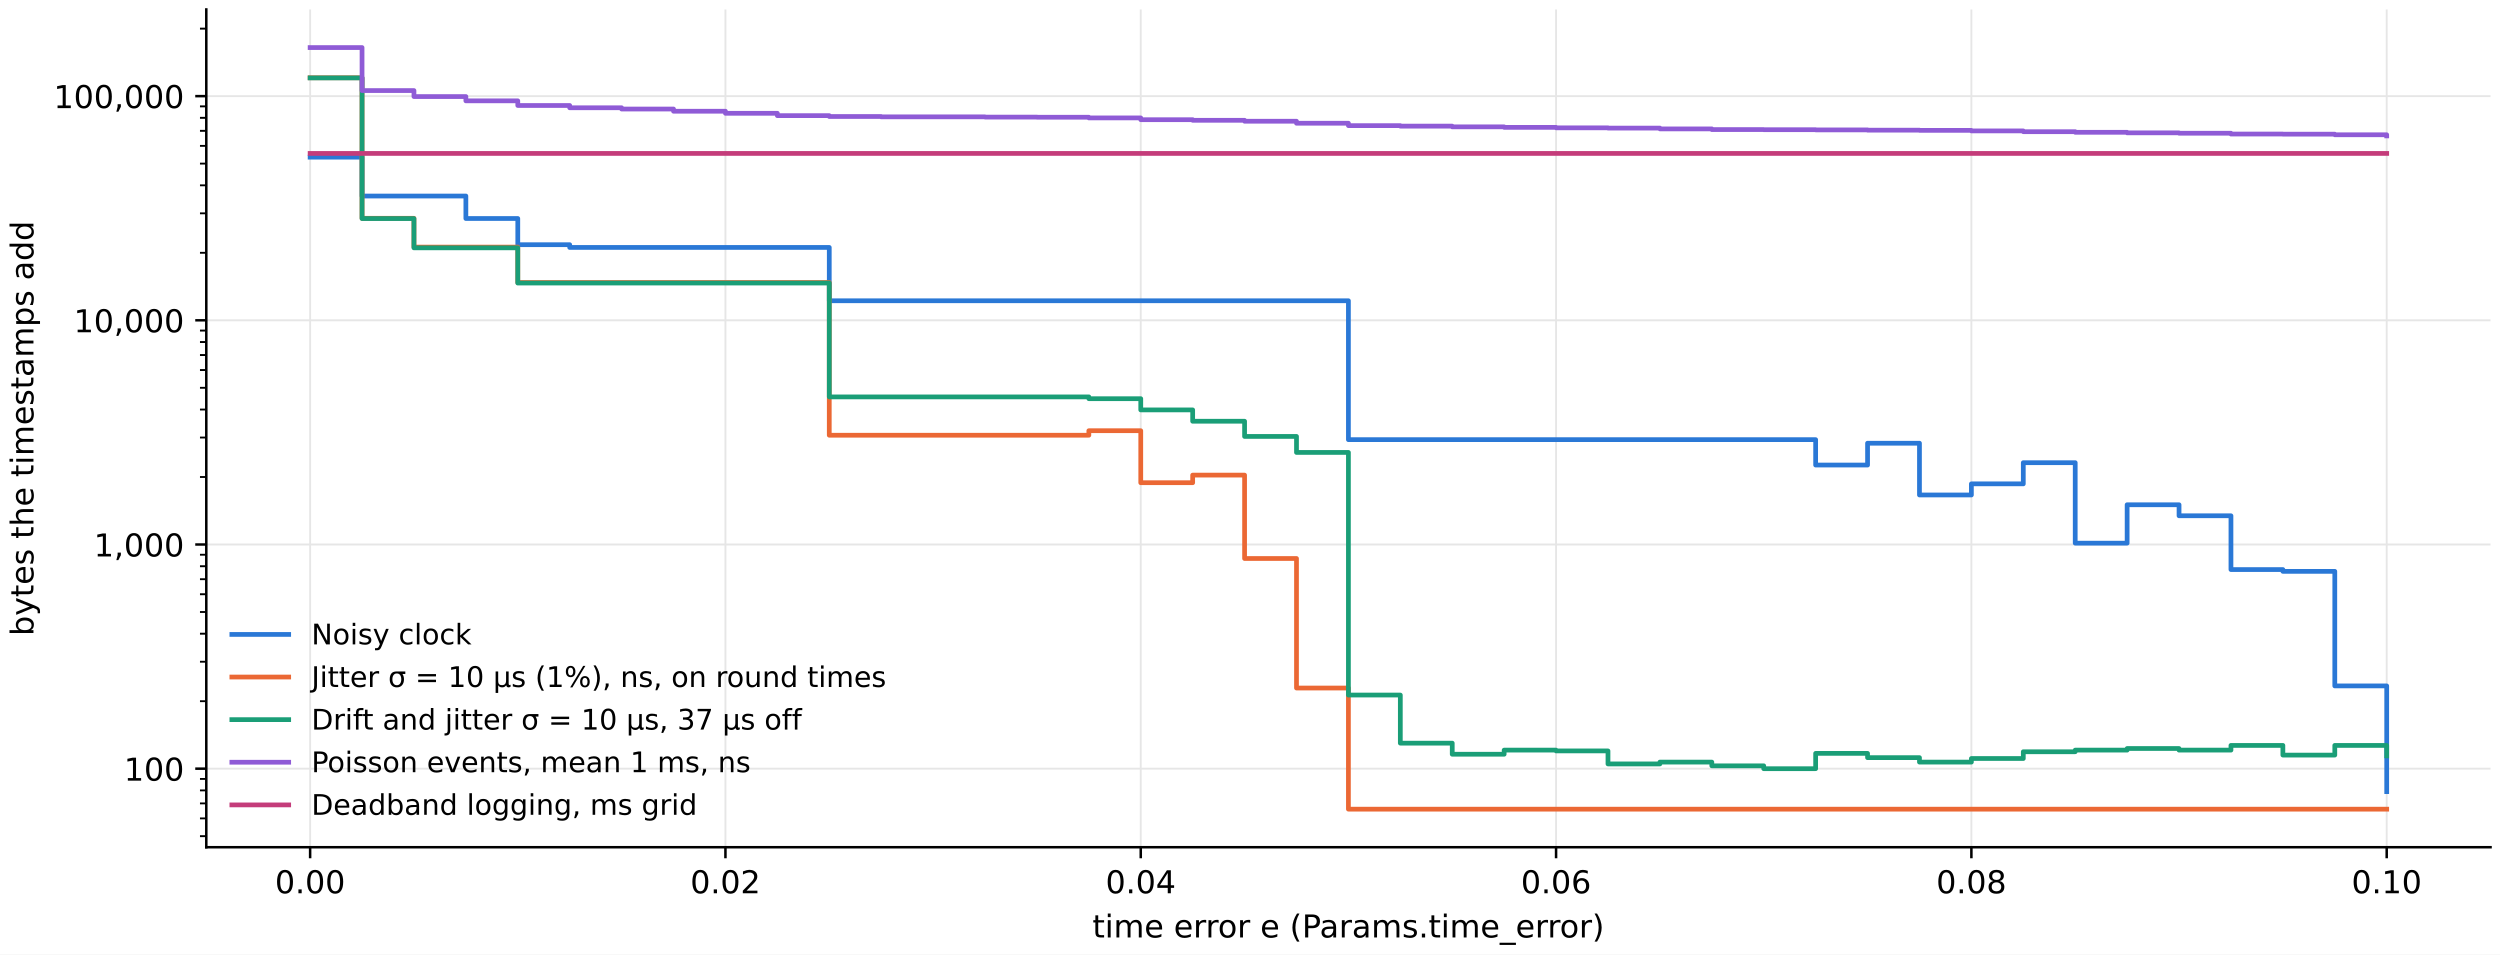
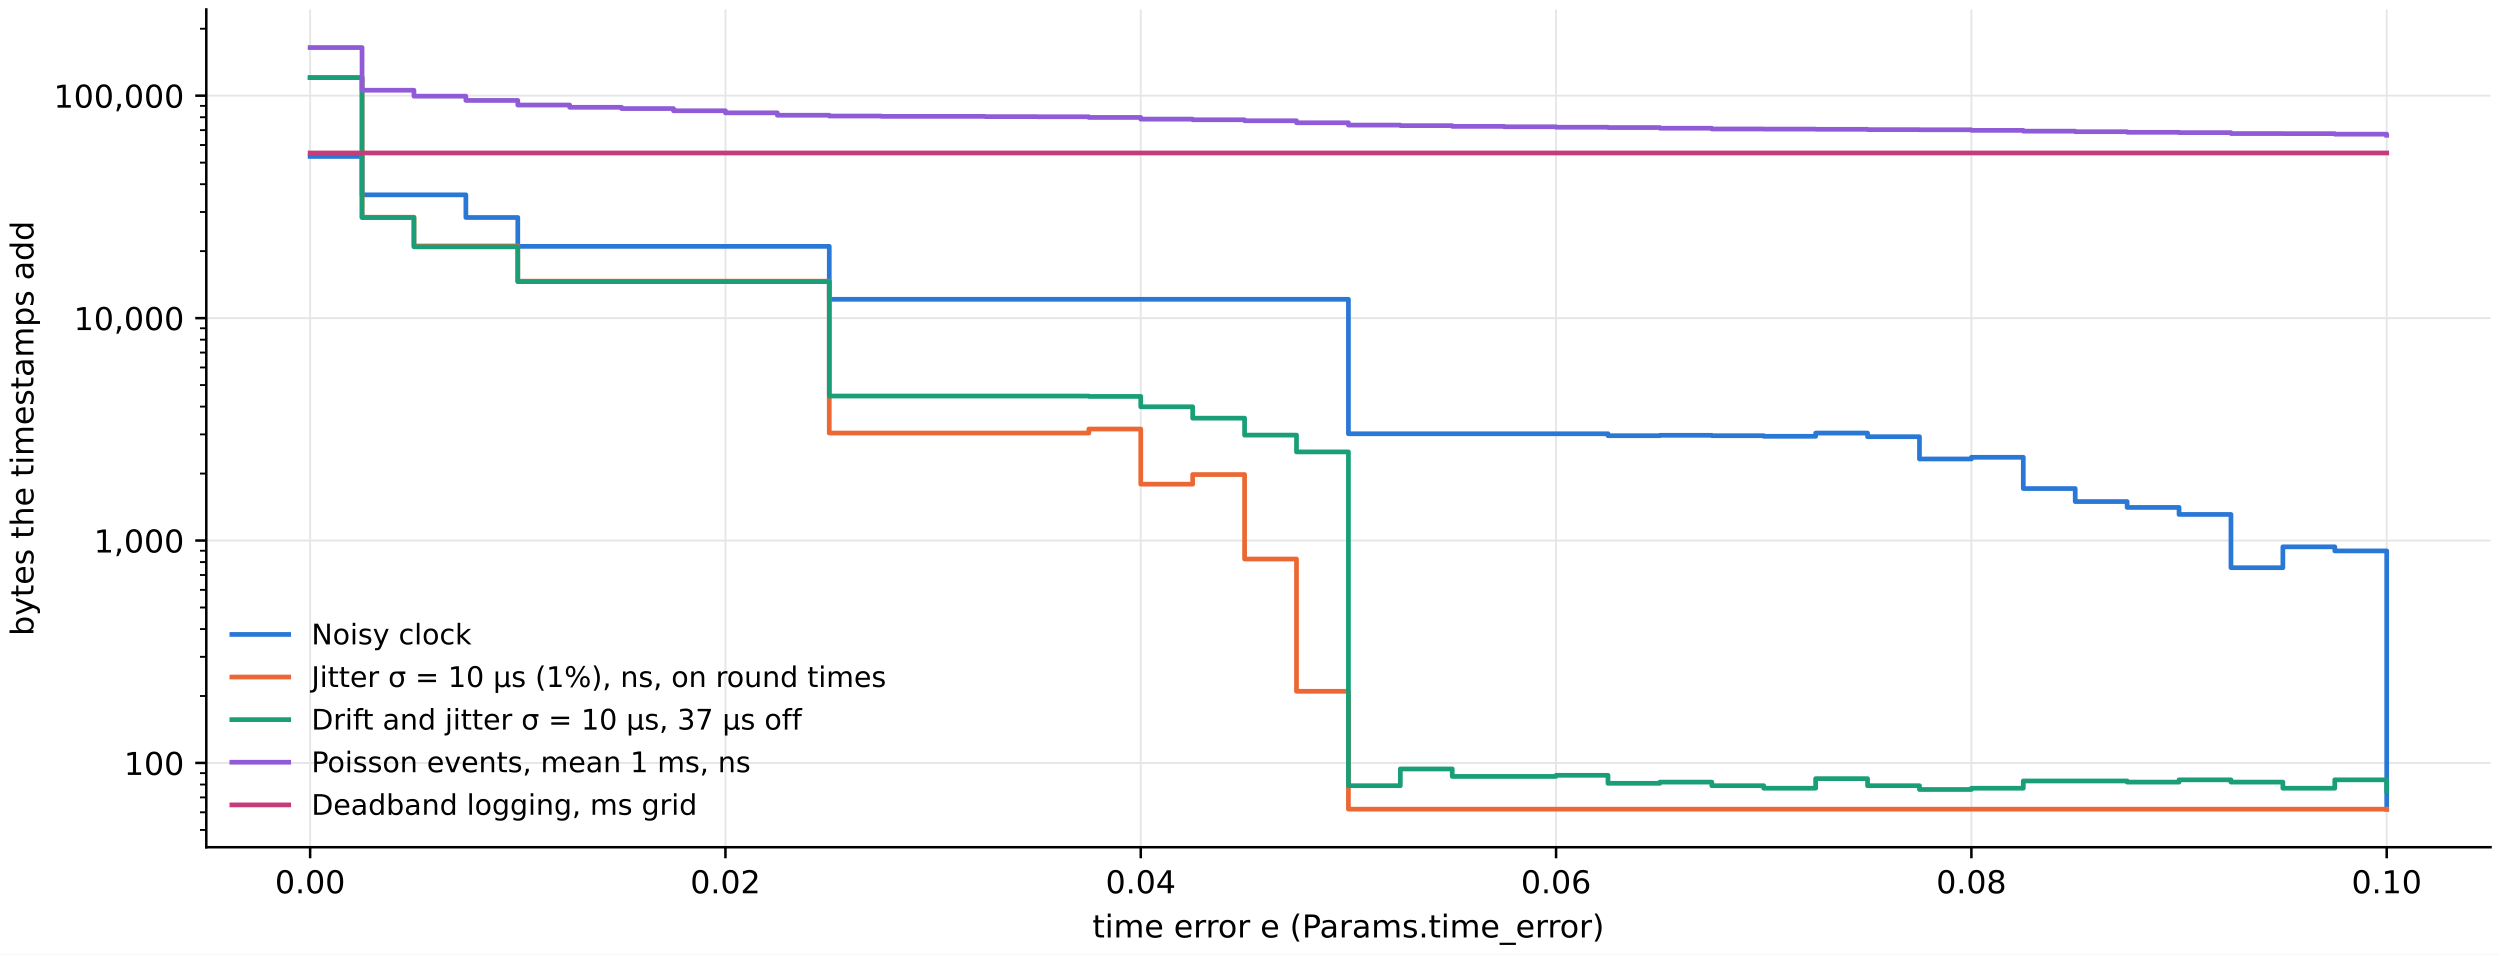
<svg xmlns="http://www.w3.org/2000/svg" xmlns:xlink="http://www.w3.org/1999/xlink" width="792pt" height="302.4pt" viewBox="0 0 792 302.4" version="1.1">
  <defs>
    <style type="text/css">*{stroke-linejoin: round; stroke-linecap: butt}</style>
  </defs>
  <g id="figure_1">
    <g id="patch_1">
      <path d="M 0 302.4  L 792 302.4  L 792 0  L 0 0  z " style="fill: #ffffff" />
    </g>
    <g id="axes_1">
      <g id="patch_2">
        <path d="M 65.354 268.399  L 789 268.399  L 789 3  L 65.354 3  z " style="fill: #ffffff" />
      </g>
      <g id="matplotlib.axis_1">
        <g id="xtick_1">
          <g id="line2d_1">
-             <path d="M 98.247 268.399  L 98.247 3  " clip-path="url(#p22edbda40f)" style="fill: none; stroke: #e6e6e6; stroke-width: 0.6; stroke-linecap: square" />
+             <path d="M 98.247 268.399  L 98.247 3  " clip-path="url(#p26fc3bcd45)" style="fill: none; stroke: #e6e6e6; stroke-width: 0.6; stroke-linecap: square" />
          </g>
          <g id="line2d_2">
            <defs>
-               <path id="m4a421bfc60" d="M 0 0  L 0 3.5  " style="stroke: #000000; stroke-width: 0.8" />
+               <path id="m44e9fc883b" d="M 0 0  L 0 3.5  " style="stroke: #000000; stroke-width: 0.8" />
            </defs>
            <g>
-               <use xlink:href="#m4a421bfc60" x="98.247" y="268.399" style="stroke: #000000; stroke-width: 0.8" />
+               <use xlink:href="#m44e9fc883b" x="98.247" y="268.399" style="stroke: #000000; stroke-width: 0.8" />
            </g>
          </g>
          <g id="text_1">
            <text style="font-size: 10px; font-family: 'DejaVu Sans', 'Bitstream Vera Sans', 'Computer Modern Sans Serif', 'Lucida Grande', 'Verdana', 'Geneva', 'Lucid', 'Arial', 'Helvetica', 'Avant Garde', sans-serif; text-anchor: middle" x="98.247" y="282.997" transform="rotate(-0 98.24713 282.9966)">0.00</text>
          </g>
        </g>
        <g id="xtick_2">
          <g id="line2d_3">
-             <path d="M 229.819 268.399  L 229.819 3  " clip-path="url(#p22edbda40f)" style="fill: none; stroke: #e6e6e6; stroke-width: 0.6; stroke-linecap: square" />
+             <path d="M 229.819 268.399  L 229.819 3  " clip-path="url(#p26fc3bcd45)" style="fill: none; stroke: #e6e6e6; stroke-width: 0.6; stroke-linecap: square" />
          </g>
          <g id="line2d_4">
            <g>
-               <use xlink:href="#m4a421bfc60" x="229.819" y="268.399" style="stroke: #000000; stroke-width: 0.8" />
+               <use xlink:href="#m44e9fc883b" x="229.819" y="268.399" style="stroke: #000000; stroke-width: 0.8" />
            </g>
          </g>
          <g id="text_2">
            <text style="font-size: 10px; font-family: 'DejaVu Sans', 'Bitstream Vera Sans', 'Computer Modern Sans Serif', 'Lucida Grande', 'Verdana', 'Geneva', 'Lucid', 'Arial', 'Helvetica', 'Avant Garde', sans-serif; text-anchor: middle" x="229.819" y="282.997" transform="rotate(-0 229.8191 282.9966)">0.02</text>
          </g>
        </g>
        <g id="xtick_3">
          <g id="line2d_5">
-             <path d="M 361.391 268.399  L 361.391 3  " clip-path="url(#p22edbda40f)" style="fill: none; stroke: #e6e6e6; stroke-width: 0.6; stroke-linecap: square" />
+             <path d="M 361.391 268.399  L 361.391 3  " clip-path="url(#p26fc3bcd45)" style="fill: none; stroke: #e6e6e6; stroke-width: 0.6; stroke-linecap: square" />
          </g>
          <g id="line2d_6">
            <g>
-               <use xlink:href="#m4a421bfc60" x="361.391" y="268.399" style="stroke: #000000; stroke-width: 0.8" />
+               <use xlink:href="#m44e9fc883b" x="361.391" y="268.399" style="stroke: #000000; stroke-width: 0.8" />
            </g>
          </g>
          <g id="text_3">
            <text style="font-size: 10px; font-family: 'DejaVu Sans', 'Bitstream Vera Sans', 'Computer Modern Sans Serif', 'Lucida Grande', 'Verdana', 'Geneva', 'Lucid', 'Arial', 'Helvetica', 'Avant Garde', sans-serif; text-anchor: middle" x="361.391" y="282.997" transform="rotate(-0 361.391 282.9966)">0.04</text>
          </g>
        </g>
        <g id="xtick_4">
          <g id="line2d_7">
-             <path d="M 492.963 268.399  L 492.963 3  " clip-path="url(#p22edbda40f)" style="fill: none; stroke: #e6e6e6; stroke-width: 0.6; stroke-linecap: square" />
+             <path d="M 492.963 268.399  L 492.963 3  " clip-path="url(#p26fc3bcd45)" style="fill: none; stroke: #e6e6e6; stroke-width: 0.6; stroke-linecap: square" />
          </g>
          <g id="line2d_8">
            <g>
-               <use xlink:href="#m4a421bfc60" x="492.963" y="268.399" style="stroke: #000000; stroke-width: 0.8" />
+               <use xlink:href="#m44e9fc883b" x="492.963" y="268.399" style="stroke: #000000; stroke-width: 0.8" />
            </g>
          </g>
          <g id="text_4">
            <text style="font-size: 10px; font-family: 'DejaVu Sans', 'Bitstream Vera Sans', 'Computer Modern Sans Serif', 'Lucida Grande', 'Verdana', 'Geneva', 'Lucid', 'Arial', 'Helvetica', 'Avant Garde', sans-serif; text-anchor: middle" x="492.963" y="282.997" transform="rotate(-0 492.9629 282.9966)">0.06</text>
          </g>
        </g>
        <g id="xtick_5">
          <g id="line2d_9">
-             <path d="M 624.535 268.399  L 624.535 3  " clip-path="url(#p22edbda40f)" style="fill: none; stroke: #e6e6e6; stroke-width: 0.6; stroke-linecap: square" />
+             <path d="M 624.535 268.399  L 624.535 3  " clip-path="url(#p26fc3bcd45)" style="fill: none; stroke: #e6e6e6; stroke-width: 0.6; stroke-linecap: square" />
          </g>
          <g id="line2d_10">
            <g>
-               <use xlink:href="#m4a421bfc60" x="624.535" y="268.399" style="stroke: #000000; stroke-width: 0.8" />
+               <use xlink:href="#m44e9fc883b" x="624.535" y="268.399" style="stroke: #000000; stroke-width: 0.8" />
            </g>
          </g>
          <g id="text_5">
            <text style="font-size: 10px; font-family: 'DejaVu Sans', 'Bitstream Vera Sans', 'Computer Modern Sans Serif', 'Lucida Grande', 'Verdana', 'Geneva', 'Lucid', 'Arial', 'Helvetica', 'Avant Garde', sans-serif; text-anchor: middle" x="624.535" y="282.997" transform="rotate(-0 624.5348 282.9966)">0.08</text>
          </g>
        </g>
        <g id="xtick_6">
          <g id="line2d_11">
-             <path d="M 756.107 268.399  L 756.107 3  " clip-path="url(#p22edbda40f)" style="fill: none; stroke: #e6e6e6; stroke-width: 0.6; stroke-linecap: square" />
+             <path d="M 756.107 268.399  L 756.107 3  " clip-path="url(#p26fc3bcd45)" style="fill: none; stroke: #e6e6e6; stroke-width: 0.6; stroke-linecap: square" />
          </g>
          <g id="line2d_12">
            <g>
-               <use xlink:href="#m4a421bfc60" x="756.107" y="268.399" style="stroke: #000000; stroke-width: 0.8" />
+               <use xlink:href="#m44e9fc883b" x="756.107" y="268.399" style="stroke: #000000; stroke-width: 0.8" />
            </g>
          </g>
          <g id="text_6">
            <text style="font-size: 10px; font-family: 'DejaVu Sans', 'Bitstream Vera Sans', 'Computer Modern Sans Serif', 'Lucida Grande', 'Verdana', 'Geneva', 'Lucid', 'Arial', 'Helvetica', 'Avant Garde', sans-serif; text-anchor: middle" x="756.107" y="282.997" transform="rotate(-0 756.1068 282.9966)">0.10</text>
          </g>
        </g>
        <g id="text_7">
          <text style="font-size: 10px; font-family: 'DejaVu Sans', 'Bitstream Vera Sans', 'Computer Modern Sans Serif', 'Lucida Grande', 'Verdana', 'Geneva', 'Lucid', 'Arial', 'Helvetica', 'Avant Garde', sans-serif; text-anchor: middle" x="427.177" y="296.997" transform="rotate(-0 427.177 296.9974)">time error e (Params.time_error)</text>
        </g>
      </g>
      <g id="matplotlib.axis_2">
        <g id="ytick_1">
          <g id="line2d_13">
-             <path d="M 65.354 243.519  L 789 243.519  " clip-path="url(#p22edbda40f)" style="fill: none; stroke: #e6e6e6; stroke-width: 0.6; stroke-linecap: square" />
+             <path d="M 65.354 241.706  L 789 241.706  " clip-path="url(#p26fc3bcd45)" style="fill: none; stroke: #e6e6e6; stroke-width: 0.6; stroke-linecap: square" />
          </g>
          <g id="line2d_14">
            <defs>
-               <path id="m62e5b90736" d="M 0 0  L -3.5 0  " style="stroke: #000000; stroke-width: 0.8" />
+               <path id="m4d3fff1801" d="M 0 0  L -3.5 0  " style="stroke: #000000; stroke-width: 0.8" />
            </defs>
            <g>
-               <use xlink:href="#m62e5b90736" x="65.354" y="243.519" style="stroke: #000000; stroke-width: 0.8" />
+               <use xlink:href="#m4d3fff1801" x="65.354" y="241.706" style="stroke: #000000; stroke-width: 0.8" />
            </g>
          </g>
          <g id="text_8">
-             <text style="font-size: 10px; font-family: 'DejaVu Sans', 'Bitstream Vera Sans', 'Computer Modern Sans Serif', 'Lucida Grande', 'Verdana', 'Geneva', 'Lucid', 'Arial', 'Helvetica', 'Avant Garde', sans-serif; text-anchor: end" x="58.354" y="247.318" transform="rotate(-0 58.35415 247.3177)">100</text>
+             <text style="font-size: 10px; font-family: 'DejaVu Sans', 'Bitstream Vera Sans', 'Computer Modern Sans Serif', 'Lucida Grande', 'Verdana', 'Geneva', 'Lucid', 'Arial', 'Helvetica', 'Avant Garde', sans-serif; text-anchor: end" x="58.354" y="245.505" transform="rotate(-0 58.35415 245.5052)">100</text>
          </g>
        </g>
        <g id="ytick_2">
          <g id="line2d_15">
-             <path d="M 65.354 172.496  L 789 172.496  " clip-path="url(#p22edbda40f)" style="fill: none; stroke: #e6e6e6; stroke-width: 0.6; stroke-linecap: square" />
+             <path d="M 65.354 171.242  L 789 171.242  " clip-path="url(#p26fc3bcd45)" style="fill: none; stroke: #e6e6e6; stroke-width: 0.6; stroke-linecap: square" />
          </g>
          <g id="line2d_16">
            <g>
-               <use xlink:href="#m62e5b90736" x="65.354" y="172.496" style="stroke: #000000; stroke-width: 0.8" />
+               <use xlink:href="#m4d3fff1801" x="65.354" y="171.242" style="stroke: #000000; stroke-width: 0.8" />
            </g>
          </g>
          <g id="text_9">
-             <text style="font-size: 10px; font-family: 'DejaVu Sans', 'Bitstream Vera Sans', 'Computer Modern Sans Serif', 'Lucida Grande', 'Verdana', 'Geneva', 'Lucid', 'Arial', 'Helvetica', 'Avant Garde', sans-serif; text-anchor: end" x="58.354" y="176.295" transform="rotate(-0 58.35415 176.2947)">1,000</text>
+             <text style="font-size: 10px; font-family: 'DejaVu Sans', 'Bitstream Vera Sans', 'Computer Modern Sans Serif', 'Lucida Grande', 'Verdana', 'Geneva', 'Lucid', 'Arial', 'Helvetica', 'Avant Garde', sans-serif; text-anchor: end" x="58.354" y="175.041" transform="rotate(-0 58.35415 175.0405)">1,000</text>
          </g>
        </g>
        <g id="ytick_3">
          <g id="line2d_17">
-             <path d="M 65.354 101.473  L 789 101.473  " clip-path="url(#p22edbda40f)" style="fill: none; stroke: #e6e6e6; stroke-width: 0.6; stroke-linecap: square" />
+             <path d="M 65.354 100.777  L 789 100.777  " clip-path="url(#p26fc3bcd45)" style="fill: none; stroke: #e6e6e6; stroke-width: 0.6; stroke-linecap: square" />
          </g>
          <g id="line2d_18">
            <g>
-               <use xlink:href="#m62e5b90736" x="65.354" y="101.473" style="stroke: #000000; stroke-width: 0.8" />
+               <use xlink:href="#m4d3fff1801" x="65.354" y="100.777" style="stroke: #000000; stroke-width: 0.8" />
            </g>
          </g>
          <g id="text_10">
-             <text style="font-size: 10px; font-family: 'DejaVu Sans', 'Bitstream Vera Sans', 'Computer Modern Sans Serif', 'Lucida Grande', 'Verdana', 'Geneva', 'Lucid', 'Arial', 'Helvetica', 'Avant Garde', sans-serif; text-anchor: end" x="58.354" y="105.272" transform="rotate(-0 58.35415 105.2716)">10,000</text>
+             <text style="font-size: 10px; font-family: 'DejaVu Sans', 'Bitstream Vera Sans', 'Computer Modern Sans Serif', 'Lucida Grande', 'Verdana', 'Geneva', 'Lucid', 'Arial', 'Helvetica', 'Avant Garde', sans-serif; text-anchor: end" x="58.354" y="104.576" transform="rotate(-0 58.35415 104.5759)">10,000</text>
          </g>
        </g>
        <g id="ytick_4">
          <g id="line2d_19">
-             <path d="M 65.354 30.45  L 789 30.45  " clip-path="url(#p22edbda40f)" style="fill: none; stroke: #e6e6e6; stroke-width: 0.6; stroke-linecap: square" />
+             <path d="M 65.354 30.312  L 789 30.312  " clip-path="url(#p26fc3bcd45)" style="fill: none; stroke: #e6e6e6; stroke-width: 0.6; stroke-linecap: square" />
          </g>
          <g id="line2d_20">
            <g>
-               <use xlink:href="#m62e5b90736" x="65.354" y="30.45" style="stroke: #000000; stroke-width: 0.8" />
+               <use xlink:href="#m4d3fff1801" x="65.354" y="30.312" style="stroke: #000000; stroke-width: 0.8" />
            </g>
          </g>
          <g id="text_11">
-             <text style="font-size: 10px; font-family: 'DejaVu Sans', 'Bitstream Vera Sans', 'Computer Modern Sans Serif', 'Lucida Grande', 'Verdana', 'Geneva', 'Lucid', 'Arial', 'Helvetica', 'Avant Garde', sans-serif; text-anchor: end" x="58.354" y="34.249" transform="rotate(-0 58.35415 34.24858)">100,000</text>
+             <text style="font-size: 10px; font-family: 'DejaVu Sans', 'Bitstream Vera Sans', 'Computer Modern Sans Serif', 'Lucida Grande', 'Verdana', 'Geneva', 'Lucid', 'Arial', 'Helvetica', 'Avant Garde', sans-serif; text-anchor: end" x="58.354" y="34.111" transform="rotate(-0 58.35415 34.11125)">100,000</text>
          </g>
        </g>
        <g id="ytick_5">
          <g id="line2d_21">
            <defs>
-               <path id="mc9d587c98c" d="M 0 0  L -2 0  " style="stroke: #000000; stroke-width: 0.6" />
+               <path id="mfb06a502a5" d="M 0 0  L -2 0  " style="stroke: #000000; stroke-width: 0.6" />
            </defs>
            <g>
-               <use xlink:href="#mc9d587c98c" x="65.354" y="264.899" style="stroke: #000000; stroke-width: 0.6" />
+               <use xlink:href="#mfb06a502a5" x="65.354" y="262.918" style="stroke: #000000; stroke-width: 0.6" />
            </g>
          </g>
        </g>
        <g id="ytick_6">
          <g id="line2d_22">
            <g>
-               <use xlink:href="#mc9d587c98c" x="65.354" y="259.275" style="stroke: #000000; stroke-width: 0.6" />
+               <use xlink:href="#mfb06a502a5" x="65.354" y="257.339" style="stroke: #000000; stroke-width: 0.6" />
            </g>
          </g>
        </g>
        <g id="ytick_7">
          <g id="line2d_23">
            <g>
-               <use xlink:href="#mc9d587c98c" x="65.354" y="254.52" style="stroke: #000000; stroke-width: 0.6" />
+               <use xlink:href="#mfb06a502a5" x="65.354" y="252.621" style="stroke: #000000; stroke-width: 0.6" />
            </g>
          </g>
        </g>
        <g id="ytick_8">
          <g id="line2d_24">
            <g>
-               <use xlink:href="#mc9d587c98c" x="65.354" y="250.402" style="stroke: #000000; stroke-width: 0.6" />
+               <use xlink:href="#mfb06a502a5" x="65.354" y="248.535" style="stroke: #000000; stroke-width: 0.6" />
            </g>
          </g>
        </g>
        <g id="ytick_9">
          <g id="line2d_25">
            <g>
-               <use xlink:href="#mc9d587c98c" x="65.354" y="246.769" style="stroke: #000000; stroke-width: 0.6" />
+               <use xlink:href="#mfb06a502a5" x="65.354" y="244.931" style="stroke: #000000; stroke-width: 0.6" />
            </g>
          </g>
        </g>
        <g id="ytick_10">
          <g id="line2d_26">
            <g>
-               <use xlink:href="#mc9d587c98c" x="65.354" y="222.139" style="stroke: #000000; stroke-width: 0.6" />
+               <use xlink:href="#mfb06a502a5" x="65.354" y="220.494" style="stroke: #000000; stroke-width: 0.6" />
            </g>
          </g>
        </g>
        <g id="ytick_11">
          <g id="line2d_27">
            <g>
-               <use xlink:href="#mc9d587c98c" x="65.354" y="209.632" style="stroke: #000000; stroke-width: 0.6" />
+               <use xlink:href="#mfb06a502a5" x="65.354" y="208.086" style="stroke: #000000; stroke-width: 0.6" />
            </g>
          </g>
        </g>
        <g id="ytick_12">
          <g id="line2d_28">
            <g>
-               <use xlink:href="#mc9d587c98c" x="65.354" y="200.759" style="stroke: #000000; stroke-width: 0.6" />
+               <use xlink:href="#mfb06a502a5" x="65.354" y="199.282" style="stroke: #000000; stroke-width: 0.6" />
            </g>
          </g>
        </g>
        <g id="ytick_13">
          <g id="line2d_29">
            <g>
-               <use xlink:href="#mc9d587c98c" x="65.354" y="193.876" style="stroke: #000000; stroke-width: 0.6" />
+               <use xlink:href="#mfb06a502a5" x="65.354" y="192.454" style="stroke: #000000; stroke-width: 0.6" />
            </g>
          </g>
        </g>
        <g id="ytick_14">
          <g id="line2d_30">
            <g>
-               <use xlink:href="#mc9d587c98c" x="65.354" y="188.252" style="stroke: #000000; stroke-width: 0.6" />
+               <use xlink:href="#mfb06a502a5" x="65.354" y="186.874" style="stroke: #000000; stroke-width: 0.6" />
            </g>
          </g>
        </g>
        <g id="ytick_15">
          <g id="line2d_31">
            <g>
-               <use xlink:href="#mc9d587c98c" x="65.354" y="183.497" style="stroke: #000000; stroke-width: 0.6" />
+               <use xlink:href="#mfb06a502a5" x="65.354" y="182.157" style="stroke: #000000; stroke-width: 0.6" />
            </g>
          </g>
        </g>
        <g id="ytick_16">
          <g id="line2d_32">
            <g>
-               <use xlink:href="#mc9d587c98c" x="65.354" y="179.379" style="stroke: #000000; stroke-width: 0.6" />
+               <use xlink:href="#mfb06a502a5" x="65.354" y="178.07" style="stroke: #000000; stroke-width: 0.6" />
            </g>
          </g>
        </g>
        <g id="ytick_17">
          <g id="line2d_33">
            <g>
-               <use xlink:href="#mc9d587c98c" x="65.354" y="175.746" style="stroke: #000000; stroke-width: 0.6" />
+               <use xlink:href="#mfb06a502a5" x="65.354" y="174.466" style="stroke: #000000; stroke-width: 0.6" />
            </g>
          </g>
        </g>
        <g id="ytick_18">
          <g id="line2d_34">
            <g>
-               <use xlink:href="#mc9d587c98c" x="65.354" y="151.116" style="stroke: #000000; stroke-width: 0.6" />
+               <use xlink:href="#mfb06a502a5" x="65.354" y="150.03" style="stroke: #000000; stroke-width: 0.6" />
            </g>
          </g>
        </g>
        <g id="ytick_19">
          <g id="line2d_35">
            <g>
-               <use xlink:href="#mc9d587c98c" x="65.354" y="138.609" style="stroke: #000000; stroke-width: 0.6" />
+               <use xlink:href="#mfb06a502a5" x="65.354" y="137.622" style="stroke: #000000; stroke-width: 0.6" />
            </g>
          </g>
        </g>
        <g id="ytick_20">
          <g id="line2d_36">
            <g>
-               <use xlink:href="#mc9d587c98c" x="65.354" y="129.736" style="stroke: #000000; stroke-width: 0.6" />
+               <use xlink:href="#mfb06a502a5" x="65.354" y="128.818" style="stroke: #000000; stroke-width: 0.6" />
            </g>
          </g>
        </g>
        <g id="ytick_21">
          <g id="line2d_37">
            <g>
-               <use xlink:href="#mc9d587c98c" x="65.354" y="122.853" style="stroke: #000000; stroke-width: 0.6" />
+               <use xlink:href="#mfb06a502a5" x="65.354" y="121.989" style="stroke: #000000; stroke-width: 0.6" />
            </g>
          </g>
        </g>
        <g id="ytick_22">
          <g id="line2d_38">
            <g>
-               <use xlink:href="#mc9d587c98c" x="65.354" y="117.229" style="stroke: #000000; stroke-width: 0.6" />
+               <use xlink:href="#mfb06a502a5" x="65.354" y="116.41" style="stroke: #000000; stroke-width: 0.6" />
            </g>
          </g>
        </g>
        <g id="ytick_23">
          <g id="line2d_39">
            <g>
-               <use xlink:href="#mc9d587c98c" x="65.354" y="112.474" style="stroke: #000000; stroke-width: 0.6" />
+               <use xlink:href="#mfb06a502a5" x="65.354" y="111.692" style="stroke: #000000; stroke-width: 0.6" />
            </g>
          </g>
        </g>
        <g id="ytick_24">
          <g id="line2d_40">
            <g>
-               <use xlink:href="#mc9d587c98c" x="65.354" y="108.356" style="stroke: #000000; stroke-width: 0.6" />
+               <use xlink:href="#mfb06a502a5" x="65.354" y="107.606" style="stroke: #000000; stroke-width: 0.6" />
            </g>
          </g>
        </g>
        <g id="ytick_25">
          <g id="line2d_41">
            <g>
-               <use xlink:href="#mc9d587c98c" x="65.354" y="104.723" style="stroke: #000000; stroke-width: 0.6" />
+               <use xlink:href="#mfb06a502a5" x="65.354" y="104.001" style="stroke: #000000; stroke-width: 0.6" />
            </g>
          </g>
        </g>
        <g id="ytick_26">
          <g id="line2d_42">
            <g>
-               <use xlink:href="#mc9d587c98c" x="65.354" y="80.093" style="stroke: #000000; stroke-width: 0.6" />
+               <use xlink:href="#mfb06a502a5" x="65.354" y="79.565" style="stroke: #000000; stroke-width: 0.6" />
            </g>
          </g>
        </g>
        <g id="ytick_27">
          <g id="line2d_43">
            <g>
-               <use xlink:href="#mc9d587c98c" x="65.354" y="67.586" style="stroke: #000000; stroke-width: 0.6" />
+               <use xlink:href="#mfb06a502a5" x="65.354" y="67.157" style="stroke: #000000; stroke-width: 0.6" />
            </g>
          </g>
        </g>
        <g id="ytick_28">
          <g id="line2d_44">
            <g>
-               <use xlink:href="#mc9d587c98c" x="65.354" y="58.713" style="stroke: #000000; stroke-width: 0.6" />
+               <use xlink:href="#mfb06a502a5" x="65.354" y="58.353" style="stroke: #000000; stroke-width: 0.6" />
            </g>
          </g>
        </g>
        <g id="ytick_29">
          <g id="line2d_45">
            <g>
-               <use xlink:href="#mc9d587c98c" x="65.354" y="51.83" style="stroke: #000000; stroke-width: 0.6" />
+               <use xlink:href="#mfb06a502a5" x="65.354" y="51.524" style="stroke: #000000; stroke-width: 0.6" />
            </g>
          </g>
        </g>
        <g id="ytick_30">
          <g id="line2d_46">
            <g>
-               <use xlink:href="#mc9d587c98c" x="65.354" y="46.206" style="stroke: #000000; stroke-width: 0.6" />
+               <use xlink:href="#mfb06a502a5" x="65.354" y="45.945" style="stroke: #000000; stroke-width: 0.6" />
            </g>
          </g>
        </g>
        <g id="ytick_31">
          <g id="line2d_47">
            <g>
-               <use xlink:href="#mc9d587c98c" x="65.354" y="41.451" style="stroke: #000000; stroke-width: 0.6" />
+               <use xlink:href="#mfb06a502a5" x="65.354" y="41.228" style="stroke: #000000; stroke-width: 0.6" />
            </g>
          </g>
        </g>
        <g id="ytick_32">
          <g id="line2d_48">
            <g>
-               <use xlink:href="#mc9d587c98c" x="65.354" y="37.333" style="stroke: #000000; stroke-width: 0.6" />
+               <use xlink:href="#mfb06a502a5" x="65.354" y="37.141" style="stroke: #000000; stroke-width: 0.6" />
            </g>
          </g>
        </g>
        <g id="ytick_33">
          <g id="line2d_49">
            <g>
-               <use xlink:href="#mc9d587c98c" x="65.354" y="33.7" style="stroke: #000000; stroke-width: 0.6" />
+               <use xlink:href="#mfb06a502a5" x="65.354" y="33.537" style="stroke: #000000; stroke-width: 0.6" />
            </g>
          </g>
        </g>
        <g id="ytick_34">
          <g id="line2d_50">
            <g>
-               <use xlink:href="#mc9d587c98c" x="65.354" y="9.07" style="stroke: #000000; stroke-width: 0.6" />
+               <use xlink:href="#mfb06a502a5" x="65.354" y="9.1" style="stroke: #000000; stroke-width: 0.6" />
            </g>
          </g>
        </g>
        <g id="text_12">
          <text style="font-size: 10px; font-family: 'DejaVu Sans', 'Bitstream Vera Sans', 'Computer Modern Sans Serif', 'Lucida Grande', 'Verdana', 'Geneva', 'Lucid', 'Arial', 'Helvetica', 'Avant Garde', sans-serif; text-anchor: middle" x="10.599" y="135.7" transform="rotate(-90 10.59868 135.6996)">bytes the timestamps add</text>
        </g>
      </g>
      <g id="line2d_51">
-         <path d="M 98.247 49.8  L 114.694 49.8  L 114.694 62.098  L 131.14 62.098  L 131.14 62.098  L 147.587 62.098  L 147.587 69.222  L 164.033 69.222  L 164.033 77.52  L 180.48 77.52  L 180.48 78.392  L 196.926 78.392  L 196.926 78.392  L 213.373 78.392  L 213.373 78.392  L 229.819 78.392  L 229.819 78.392  L 246.266 78.392  L 246.266 78.392  L 262.712 78.392  L 262.712 95.279  L 279.159 95.279  L 279.159 95.279  L 295.605 95.279  L 295.605 95.279  L 312.052 95.279  L 312.052 95.279  L 328.498 95.279  L 328.498 95.279  L 344.944 95.279  L 344.944 95.279  L 361.391 95.279  L 361.391 95.279  L 377.837 95.279  L 377.837 95.279  L 394.284 95.279  L 394.284 95.279  L 410.73 95.279  L 410.73 95.279  L 427.177 95.279  L 427.177 139.285  L 443.623 139.285  L 443.623 139.285  L 460.07 139.285  L 460.07 139.285  L 476.516 139.285  L 476.516 139.285  L 492.963 139.285  L 492.963 139.285  L 509.409 139.285  L 509.409 139.285  L 525.856 139.285  L 525.856 139.285  L 542.302 139.285  L 542.302 139.285  L 558.749 139.285  L 558.749 139.285  L 575.195 139.285  L 575.195 147.332  L 591.642 147.332  L 591.642 140.409  L 608.088 140.409  L 608.088 156.807  L 624.535 156.807  L 624.535 153.288  L 640.981 153.288  L 640.981 146.578  L 657.428 146.578  L 657.428 172.067  L 673.874 172.067  L 673.874 159.907  L 690.321 159.907  L 690.321 163.399  L 706.767 163.399  L 706.767 180.438  L 723.214 180.438  L 723.214 181.001  L 739.66 181.001  L 739.66 217.296  L 756.107 217.296  L 756.107 250.79  " clip-path="url(#p22edbda40f)" style="fill: none; stroke: #2a78d6; stroke-width: 1.5; stroke-linecap: square" />
+         <path d="M 98.247 49.565  L 114.694 49.565  L 114.694 61.718  L 131.14 61.718  L 131.14 61.718  L 147.587 61.718  L 147.587 68.898  L 164.033 68.898  L 164.033 78.039  L 180.48 78.039  L 180.48 78.039  L 196.926 78.039  L 196.926 78.039  L 213.373 78.039  L 213.373 78.039  L 229.819 78.039  L 229.819 78.039  L 246.266 78.039  L 246.266 78.039  L 262.712 78.039  L 262.712 94.81  L 279.159 94.81  L 279.159 94.81  L 295.605 94.81  L 295.605 94.81  L 312.052 94.81  L 312.052 94.81  L 328.498 94.81  L 328.498 94.81  L 344.944 94.81  L 344.944 94.81  L 361.391 94.81  L 361.391 94.81  L 377.837 94.81  L 377.837 94.81  L 394.284 94.81  L 394.284 94.81  L 410.73 94.81  L 410.73 94.81  L 427.177 94.81  L 427.177 137.408  L 443.623 137.408  L 443.623 137.408  L 460.07 137.408  L 460.07 137.408  L 476.516 137.408  L 476.516 137.408  L 492.963 137.408  L 492.963 137.408  L 509.409 137.408  L 509.409 138.022  L 525.856 138.022  L 525.856 137.898  L 542.302 137.898  L 542.302 138.022  L 558.749 138.022  L 558.749 138.229  L 575.195 138.229  L 575.195 137.196  L 591.642 137.196  L 591.642 138.344  L 608.088 138.344  L 608.088 145.409  L 624.535 145.409  L 624.535 144.874  L 640.981 144.874  L 640.981 154.77  L 657.428 154.77  L 657.428 158.895  L 673.874 158.895  L 673.874 160.749  L 690.321 160.749  L 690.321 162.978  L 706.767 162.978  L 706.767 179.842  L 723.214 179.842  L 723.214 173.233  L 739.66 173.233  L 739.66 174.534  L 756.107 174.534  L 756.107 256.335  " clip-path="url(#p26fc3bcd45)" style="fill: none; stroke: #2a78d6; stroke-width: 1.5; stroke-linecap: square" />
      </g>
      <g id="line2d_52">
-         <path d="M 98.247 24.645  L 114.694 24.645  L 114.694 69.165  L 131.14 69.165  L 131.14 78.281  L 147.587 78.281  L 147.587 78.281  L 164.033 78.281  L 164.033 89.489  L 180.48 89.489  L 180.48 89.489  L 196.926 89.489  L 196.926 89.489  L 213.373 89.489  L 213.373 89.489  L 229.819 89.489  L 229.819 89.489  L 246.266 89.489  L 246.266 89.489  L 262.712 89.489  L 262.712 137.878  L 279.159 137.878  L 279.159 137.878  L 295.605 137.878  L 295.605 137.878  L 312.052 137.878  L 312.052 137.878  L 328.498 137.878  L 328.498 137.878  L 344.944 137.878  L 344.944 136.455  L 361.391 136.455  L 361.391 152.926  L 377.837 152.926  L 377.837 150.52  L 394.284 150.52  L 394.284 176.933  L 410.73 176.933  L 410.73 217.962  L 427.177 217.962  L 427.177 256.335  L 443.623 256.335  L 443.623 256.335  L 460.07 256.335  L 460.07 256.335  L 476.516 256.335  L 476.516 256.335  L 492.963 256.335  L 492.963 256.335  L 509.409 256.335  L 509.409 256.335  L 525.856 256.335  L 525.856 256.335  L 542.302 256.335  L 542.302 256.335  L 558.749 256.335  L 558.749 256.335  L 575.195 256.335  L 575.195 256.335  L 591.642 256.335  L 591.642 256.335  L 608.088 256.335  L 608.088 256.335  L 624.535 256.335  L 624.535 256.335  L 640.981 256.335  L 640.981 256.335  L 657.428 256.335  L 657.428 256.335  L 673.874 256.335  L 673.874 256.335  L 690.321 256.335  L 690.321 256.335  L 706.767 256.335  L 706.767 256.335  L 723.214 256.335  L 723.214 256.335  L 739.66 256.335  L 739.66 256.335  L 756.107 256.335  L 756.107 256.335  " clip-path="url(#p22edbda40f)" style="fill: none; stroke: #eb6834; stroke-width: 1.5; stroke-linecap: square" />
+         <path d="M 98.247 24.569  L 114.694 24.569  L 114.694 68.819  L 131.14 68.819  L 131.14 77.915  L 147.587 77.915  L 147.587 77.915  L 164.033 77.915  L 164.033 89.083  L 180.48 89.083  L 180.48 89.083  L 196.926 89.083  L 196.926 89.083  L 213.373 89.083  L 213.373 89.083  L 229.819 89.083  L 229.819 89.083  L 246.266 89.083  L 246.266 89.083  L 262.712 89.083  L 262.712 137.186  L 279.159 137.186  L 279.159 137.186  L 295.605 137.186  L 295.605 137.186  L 312.052 137.186  L 312.052 137.186  L 328.498 137.186  L 328.498 137.186  L 344.944 137.186  L 344.944 135.915  L 361.391 135.915  L 361.391 153.39  L 377.837 153.39  L 377.837 150.337  L 394.284 150.337  L 394.284 177.092  L 410.73 177.092  L 410.73 219.001  L 427.177 219.001  L 427.177 256.335  L 443.623 256.335  L 443.623 256.335  L 460.07 256.335  L 460.07 256.335  L 476.516 256.335  L 476.516 256.335  L 492.963 256.335  L 492.963 256.335  L 509.409 256.335  L 509.409 256.335  L 525.856 256.335  L 525.856 256.335  L 542.302 256.335  L 542.302 256.335  L 558.749 256.335  L 558.749 256.335  L 575.195 256.335  L 575.195 256.335  L 591.642 256.335  L 591.642 256.335  L 608.088 256.335  L 608.088 256.335  L 624.535 256.335  L 624.535 256.335  L 640.981 256.335  L 640.981 256.335  L 657.428 256.335  L 657.428 256.335  L 673.874 256.335  L 673.874 256.335  L 690.321 256.335  L 690.321 256.335  L 706.767 256.335  L 706.767 256.335  L 723.214 256.335  L 723.214 256.335  L 739.66 256.335  L 739.66 256.335  L 756.107 256.335  L 756.107 256.335  " clip-path="url(#p26fc3bcd45)" style="fill: none; stroke: #eb6834; stroke-width: 1.5; stroke-linecap: square" />
      </g>
      <g id="line2d_53">
-         <path d="M 98.247 24.668  L 114.694 24.668  L 114.694 69.245  L 131.14 69.245  L 131.14 78.514  L 147.587 78.514  L 147.587 78.514  L 164.033 78.514  L 164.033 89.673  L 180.48 89.673  L 180.48 89.673  L 196.926 89.673  L 196.926 89.673  L 213.373 89.673  L 213.373 89.673  L 229.819 89.673  L 229.819 89.673  L 246.266 89.673  L 246.266 89.673  L 262.712 89.673  L 262.712 125.728  L 279.159 125.728  L 279.159 125.728  L 295.605 125.728  L 295.605 125.728  L 312.052 125.728  L 312.052 125.728  L 328.498 125.728  L 328.498 125.728  L 344.944 125.728  L 344.944 126.302  L 361.391 126.302  L 361.391 129.859  L 377.837 129.859  L 377.837 133.452  L 394.284 133.452  L 394.284 138.262  L 410.73 138.262  L 410.73 143.333  L 427.177 143.333  L 427.177 220.196  L 443.623 220.196  L 443.623 235.426  L 460.07 235.426  L 460.07 238.941  L 476.516 238.941  L 476.516 237.639  L 492.963 237.639  L 492.963 237.895  L 509.409 237.895  L 509.409 242.014  L 525.856 242.014  L 525.856 241.432  L 542.302 241.432  L 542.302 242.607  L 558.749 242.607  L 558.749 243.519  L 575.195 243.519  L 575.195 238.676  L 591.642 238.676  L 591.642 240.023  L 608.088 240.023  L 608.088 241.432  L 624.535 241.432  L 624.535 240.3  L 640.981 240.3  L 640.981 238.153  L 657.428 238.153  L 657.428 237.639  L 673.874 237.639  L 673.874 237.134  L 690.321 237.134  L 690.321 237.639  L 706.767 237.639  L 706.767 236.146  L 723.214 236.146  L 723.214 239.208  L 739.66 239.208  L 739.66 236.146  L 756.107 236.146  L 756.107 239.477  " clip-path="url(#p22edbda40f)" style="fill: none; stroke: #1a9e77; stroke-width: 1.5; stroke-linecap: square" />
+         <path d="M 98.247 24.589  L 114.694 24.589  L 114.694 68.932  L 131.14 68.932  L 131.14 78.186  L 147.587 78.186  L 147.587 78.186  L 164.033 78.186  L 164.033 89.225  L 180.48 89.225  L 180.48 89.225  L 196.926 89.225  L 196.926 89.225  L 213.373 89.225  L 213.373 89.225  L 229.819 89.225  L 229.819 89.225  L 246.266 89.225  L 246.266 89.225  L 262.712 89.225  L 262.712 125.473  L 279.159 125.473  L 279.159 125.473  L 295.605 125.473  L 295.605 125.473  L 312.052 125.473  L 312.052 125.473  L 328.498 125.473  L 328.498 125.473  L 344.944 125.473  L 344.944 125.59  L 361.391 125.59  L 361.391 128.864  L 377.837 128.864  L 377.837 132.479  L 394.284 132.479  L 394.284 137.847  L 410.73 137.847  L 410.73 143.164  L 427.177 143.164  L 427.177 248.92  L 443.623 248.92  L 443.623 243.6  L 460.07 243.6  L 460.07 245.968  L 476.516 245.968  L 476.516 245.968  L 492.963 245.968  L 492.963 245.618  L 509.409 245.618  L 509.409 248.155  L 525.856 248.155  L 525.856 247.779  L 542.302 247.779  L 542.302 248.92  L 558.749 248.92  L 558.749 249.705  L 575.195 249.705  L 575.195 246.68  L 591.642 246.68  L 591.642 248.92  L 608.088 248.92  L 608.088 250.105  L 624.535 250.105  L 624.535 249.705  L 640.981 249.705  L 640.981 247.408  L 657.428 247.408  L 657.428 247.408  L 673.874 247.408  L 673.874 247.779  L 690.321 247.779  L 690.321 247.042  L 706.767 247.042  L 706.767 247.779  L 723.214 247.779  L 723.214 249.705  L 739.66 249.705  L 739.66 247.042  L 756.107 247.042  L 756.107 250.51  " clip-path="url(#p26fc3bcd45)" style="fill: none; stroke: #1a9e77; stroke-width: 1.5; stroke-linecap: square" />
      </g>
      <g id="line2d_54">
-         <path d="M 98.247 15.064  L 114.694 15.064  L 114.694 28.695  L 131.14 28.695  L 131.14 30.589  L 147.587 30.589  L 147.587 31.947  L 164.033 31.947  L 164.033 33.412  L 180.48 33.412  L 180.48 34.142  L 196.926 34.142  L 196.926 34.539  L 213.373 34.539  L 213.373 35.234  L 229.819 35.234  L 229.819 35.89  L 246.266 35.89  L 246.266 36.638  L 262.712 36.638  L 262.712 36.908  L 279.159 36.908  L 279.159 37.021  L 295.605 37.021  L 295.605 37.021  L 312.052 37.021  L 312.052 37.088  L 328.498 37.088  L 328.498 37.137  L 344.944 37.137  L 344.944 37.359  L 361.391 37.359  L 361.391 37.911  L 377.837 37.911  L 377.837 38.107  L 394.284 38.107  L 394.284 38.411  L 410.73 38.411  L 410.73 39.042  L 427.177 39.042  L 427.177 39.795  L 443.623 39.795  L 443.623 39.959  L 460.07 39.959  L 460.07 40.189  L 476.516 40.189  L 476.516 40.345  L 492.963 40.345  L 492.963 40.496  L 509.409 40.496  L 509.409 40.579  L 525.856 40.579  L 525.856 40.827  L 542.302 40.827  L 542.302 41.053  L 558.749 41.053  L 558.749 41.085  L 575.195 41.085  L 575.195 41.142  L 591.642 41.142  L 591.642 41.238  L 608.088 41.238  L 608.088 41.303  L 624.535 41.303  L 624.535 41.478  L 640.981 41.478  L 640.981 41.712  L 657.428 41.712  L 657.428 41.909  L 673.874 41.909  L 673.874 42.09  L 690.321 42.09  L 690.321 42.205  L 706.767 42.205  L 706.767 42.47  L 723.214 42.47  L 723.214 42.505  L 739.66 42.505  L 739.66 42.696  L 756.107 42.696  L 756.107 43.051  " clip-path="url(#p22edbda40f)" style="fill: none; stroke: #8f5bd6; stroke-width: 1.5; stroke-linecap: square" />
+         <path d="M 98.247 15.064  L 114.694 15.064  L 114.694 28.594  L 131.14 28.594  L 131.14 30.476  L 147.587 30.476  L 147.587 31.814  L 164.033 31.814  L 164.033 33.28  L 180.48 33.28  L 180.48 33.999  L 196.926 33.999  L 196.926 34.404  L 213.373 34.404  L 213.373 35.096  L 229.819 35.096  L 229.819 35.754  L 246.266 35.754  L 246.266 36.504  L 262.712 36.504  L 262.712 36.766  L 279.159 36.766  L 279.159 36.867  L 295.605 36.867  L 295.605 36.867  L 312.052 36.867  L 312.052 36.939  L 328.498 36.939  L 328.498 36.984  L 344.944 36.984  L 344.944 37.212  L 361.391 37.212  L 361.391 37.741  L 377.837 37.741  L 377.837 37.952  L 394.284 37.952  L 394.284 38.252  L 410.73 38.252  L 410.73 38.891  L 427.177 38.891  L 427.177 39.638  L 443.623 39.638  L 443.623 39.798  L 460.07 39.798  L 460.07 40.03  L 476.516 40.03  L 476.516 40.168  L 492.963 40.168  L 492.963 40.313  L 509.409 40.313  L 509.409 40.406  L 525.856 40.406  L 525.856 40.632  L 542.302 40.632  L 542.302 40.862  L 558.749 40.862  L 558.749 40.898  L 575.195 40.898  L 575.195 40.953  L 591.642 40.953  L 591.642 41.063  L 608.088 41.063  L 608.088 41.116  L 624.535 41.116  L 624.535 41.301  L 640.981 41.301  L 640.981 41.548  L 657.428 41.548  L 657.428 41.732  L 673.874 41.732  L 673.874 41.905  L 690.321 41.905  L 690.321 42.027  L 706.767 42.027  L 706.767 42.308  L 723.214 42.308  L 723.214 42.327  L 739.66 42.327  L 739.66 42.514  L 756.107 42.514  L 756.107 42.864  " clip-path="url(#p26fc3bcd45)" style="fill: none; stroke: #8f5bd6; stroke-width: 1.5; stroke-linecap: square" />
      </g>
      <g id="line2d_55">
-         <path d="M 98.247 48.614  L 114.694 48.614  L 114.694 48.614  L 131.14 48.614  L 131.14 48.614  L 147.587 48.614  L 147.587 48.614  L 164.033 48.614  L 164.033 48.614  L 180.48 48.614  L 180.48 48.614  L 196.926 48.614  L 196.926 48.614  L 213.373 48.614  L 213.373 48.614  L 229.819 48.614  L 229.819 48.614  L 246.266 48.614  L 246.266 48.614  L 262.712 48.614  L 262.712 48.614  L 279.159 48.614  L 279.159 48.614  L 295.605 48.614  L 295.605 48.614  L 312.052 48.614  L 312.052 48.614  L 328.498 48.614  L 328.498 48.614  L 344.944 48.614  L 344.944 48.614  L 361.391 48.614  L 361.391 48.614  L 377.837 48.614  L 377.837 48.614  L 394.284 48.614  L 394.284 48.614  L 410.73 48.614  L 410.73 48.614  L 427.177 48.614  L 427.177 48.614  L 443.623 48.614  L 443.623 48.614  L 460.07 48.614  L 460.07 48.614  L 476.516 48.614  L 476.516 48.614  L 492.963 48.614  L 492.963 48.614  L 509.409 48.614  L 509.409 48.614  L 525.856 48.614  L 525.856 48.614  L 542.302 48.614  L 542.302 48.614  L 558.749 48.614  L 558.749 48.614  L 575.195 48.614  L 575.195 48.614  L 591.642 48.614  L 591.642 48.614  L 608.088 48.614  L 608.088 48.614  L 624.535 48.614  L 624.535 48.614  L 640.981 48.614  L 640.981 48.614  L 657.428 48.614  L 657.428 48.614  L 673.874 48.614  L 673.874 48.614  L 690.321 48.614  L 690.321 48.614  L 706.767 48.614  L 706.767 48.614  L 723.214 48.614  L 723.214 48.614  L 739.66 48.614  L 739.66 48.614  L 756.107 48.614  L 756.107 48.614  " clip-path="url(#p22edbda40f)" style="fill: none; stroke: #c43c7a; stroke-width: 1.5; stroke-linecap: square" />
+         <path d="M 98.247 48.466  L 114.694 48.466  L 114.694 48.466  L 131.14 48.466  L 131.14 48.466  L 147.587 48.466  L 147.587 48.466  L 164.033 48.466  L 164.033 48.466  L 180.48 48.466  L 180.48 48.466  L 196.926 48.466  L 196.926 48.466  L 213.373 48.466  L 213.373 48.466  L 229.819 48.466  L 229.819 48.466  L 246.266 48.466  L 246.266 48.466  L 262.712 48.466  L 262.712 48.466  L 279.159 48.466  L 279.159 48.466  L 295.605 48.466  L 295.605 48.466  L 312.052 48.466  L 312.052 48.466  L 328.498 48.466  L 328.498 48.466  L 344.944 48.466  L 344.944 48.466  L 361.391 48.466  L 361.391 48.466  L 377.837 48.466  L 377.837 48.466  L 394.284 48.466  L 394.284 48.466  L 410.73 48.466  L 410.73 48.466  L 427.177 48.466  L 427.177 48.466  L 443.623 48.466  L 443.623 48.466  L 460.07 48.466  L 460.07 48.466  L 476.516 48.466  L 476.516 48.466  L 492.963 48.466  L 492.963 48.466  L 509.409 48.466  L 509.409 48.466  L 525.856 48.466  L 525.856 48.466  L 542.302 48.466  L 542.302 48.466  L 558.749 48.466  L 558.749 48.466  L 575.195 48.466  L 575.195 48.466  L 591.642 48.466  L 591.642 48.466  L 608.088 48.466  L 608.088 48.466  L 624.535 48.466  L 624.535 48.466  L 640.981 48.466  L 640.981 48.466  L 657.428 48.466  L 657.428 48.466  L 673.874 48.466  L 673.874 48.466  L 690.321 48.466  L 690.321 48.466  L 706.767 48.466  L 706.767 48.466  L 723.214 48.466  L 723.214 48.466  L 739.66 48.466  L 739.66 48.466  L 756.107 48.466  L 756.107 48.466  " clip-path="url(#p26fc3bcd45)" style="fill: none; stroke: #c43c7a; stroke-width: 1.5; stroke-linecap: square" />
      </g>
      <g id="patch_3">
        <path d="M 65.354 268.399  L 65.354 3  " style="fill: none; stroke: #000000; stroke-width: 0.8; stroke-linejoin: miter; stroke-linecap: square" />
      </g>
      <g id="patch_4">
        <path d="M 65.354 268.399  L 789 268.399  " style="fill: none; stroke: #000000; stroke-width: 0.8; stroke-linejoin: miter; stroke-linecap: square" />
      </g>
      <g id="legend_1">
        <g id="line2d_56">
          <path d="M 73.454 200.984  L 82.454 200.984  L 82.454 200.984  L 91.454 200.984  L 91.454 200.984  " style="fill: none; stroke: #2a78d6; stroke-width: 1.5; stroke-linecap: square" />
        </g>
        <g id="text_13">
          <text style="font-size: 9px; font-family: 'DejaVu Sans', 'Bitstream Vera Sans', 'Computer Modern Sans Serif', 'Lucida Grande', 'Verdana', 'Geneva', 'Lucid', 'Arial', 'Helvetica', 'Avant Garde', sans-serif; text-anchor: start" x="98.654" y="204.134" transform="rotate(-0 98.65415 204.1341)">Noisy clock</text>
        </g>
        <g id="line2d_57">
          <path d="M 73.454 214.485  L 82.454 214.485  L 82.454 214.485  L 91.454 214.485  L 91.454 214.485  " style="fill: none; stroke: #eb6834; stroke-width: 1.5; stroke-linecap: square" />
        </g>
        <g id="text_14">
          <text style="font-size: 9px; font-family: 'DejaVu Sans', 'Bitstream Vera Sans', 'Computer Modern Sans Serif', 'Lucida Grande', 'Verdana', 'Geneva', 'Lucid', 'Arial', 'Helvetica', 'Avant Garde', sans-serif; text-anchor: start" x="98.654" y="217.635" transform="rotate(-0 98.65415 217.6348)">Jitter σ = 10 µs (1%), ns, on round times</text>
        </g>
        <g id="line2d_58">
          <path d="M 73.454 227.985  L 82.454 227.985  L 82.454 227.985  L 91.454 227.985  L 91.454 227.985  " style="fill: none; stroke: #1a9e77; stroke-width: 1.5; stroke-linecap: square" />
        </g>
        <g id="text_15">
          <text style="font-size: 9px; font-family: 'DejaVu Sans', 'Bitstream Vera Sans', 'Computer Modern Sans Serif', 'Lucida Grande', 'Verdana', 'Geneva', 'Lucid', 'Arial', 'Helvetica', 'Avant Garde', sans-serif; text-anchor: start" x="98.654" y="231.135" transform="rotate(-0 98.65415 231.1355)">Drift and jitter σ = 10 µs, 37 µs off</text>
        </g>
        <g id="line2d_59">
          <path d="M 73.454 241.486  L 82.454 241.486  L 82.454 241.486  L 91.454 241.486  L 91.454 241.486  " style="fill: none; stroke: #8f5bd6; stroke-width: 1.5; stroke-linecap: square" />
        </g>
        <g id="text_16">
          <text style="font-size: 9px; font-family: 'DejaVu Sans', 'Bitstream Vera Sans', 'Computer Modern Sans Serif', 'Lucida Grande', 'Verdana', 'Geneva', 'Lucid', 'Arial', 'Helvetica', 'Avant Garde', sans-serif; text-anchor: start" x="98.654" y="244.636" transform="rotate(-0 98.65415 244.6362)">Poisson events, mean 1 ms, ns</text>
        </g>
        <g id="line2d_60">
          <path d="M 73.454 254.987  L 82.454 254.987  L 82.454 254.987  L 91.454 254.987  L 91.454 254.987  " style="fill: none; stroke: #c43c7a; stroke-width: 1.5; stroke-linecap: square" />
        </g>
        <g id="text_17">
          <text style="font-size: 9px; font-family: 'DejaVu Sans', 'Bitstream Vera Sans', 'Computer Modern Sans Serif', 'Lucida Grande', 'Verdana', 'Geneva', 'Lucid', 'Arial', 'Helvetica', 'Avant Garde', sans-serif; text-anchor: start" x="98.654" y="258.137" transform="rotate(-0 98.65415 258.1369)">Deadband logging, ms grid</text>
        </g>
      </g>
    </g>
  </g>
  <defs>
-     <clipPath id="p22edbda40f">
+     <clipPath id="p26fc3bcd45">
      <rect x="65.354" y="3" width="723.646" height="265.399" />
    </clipPath>
  </defs>
</svg>
